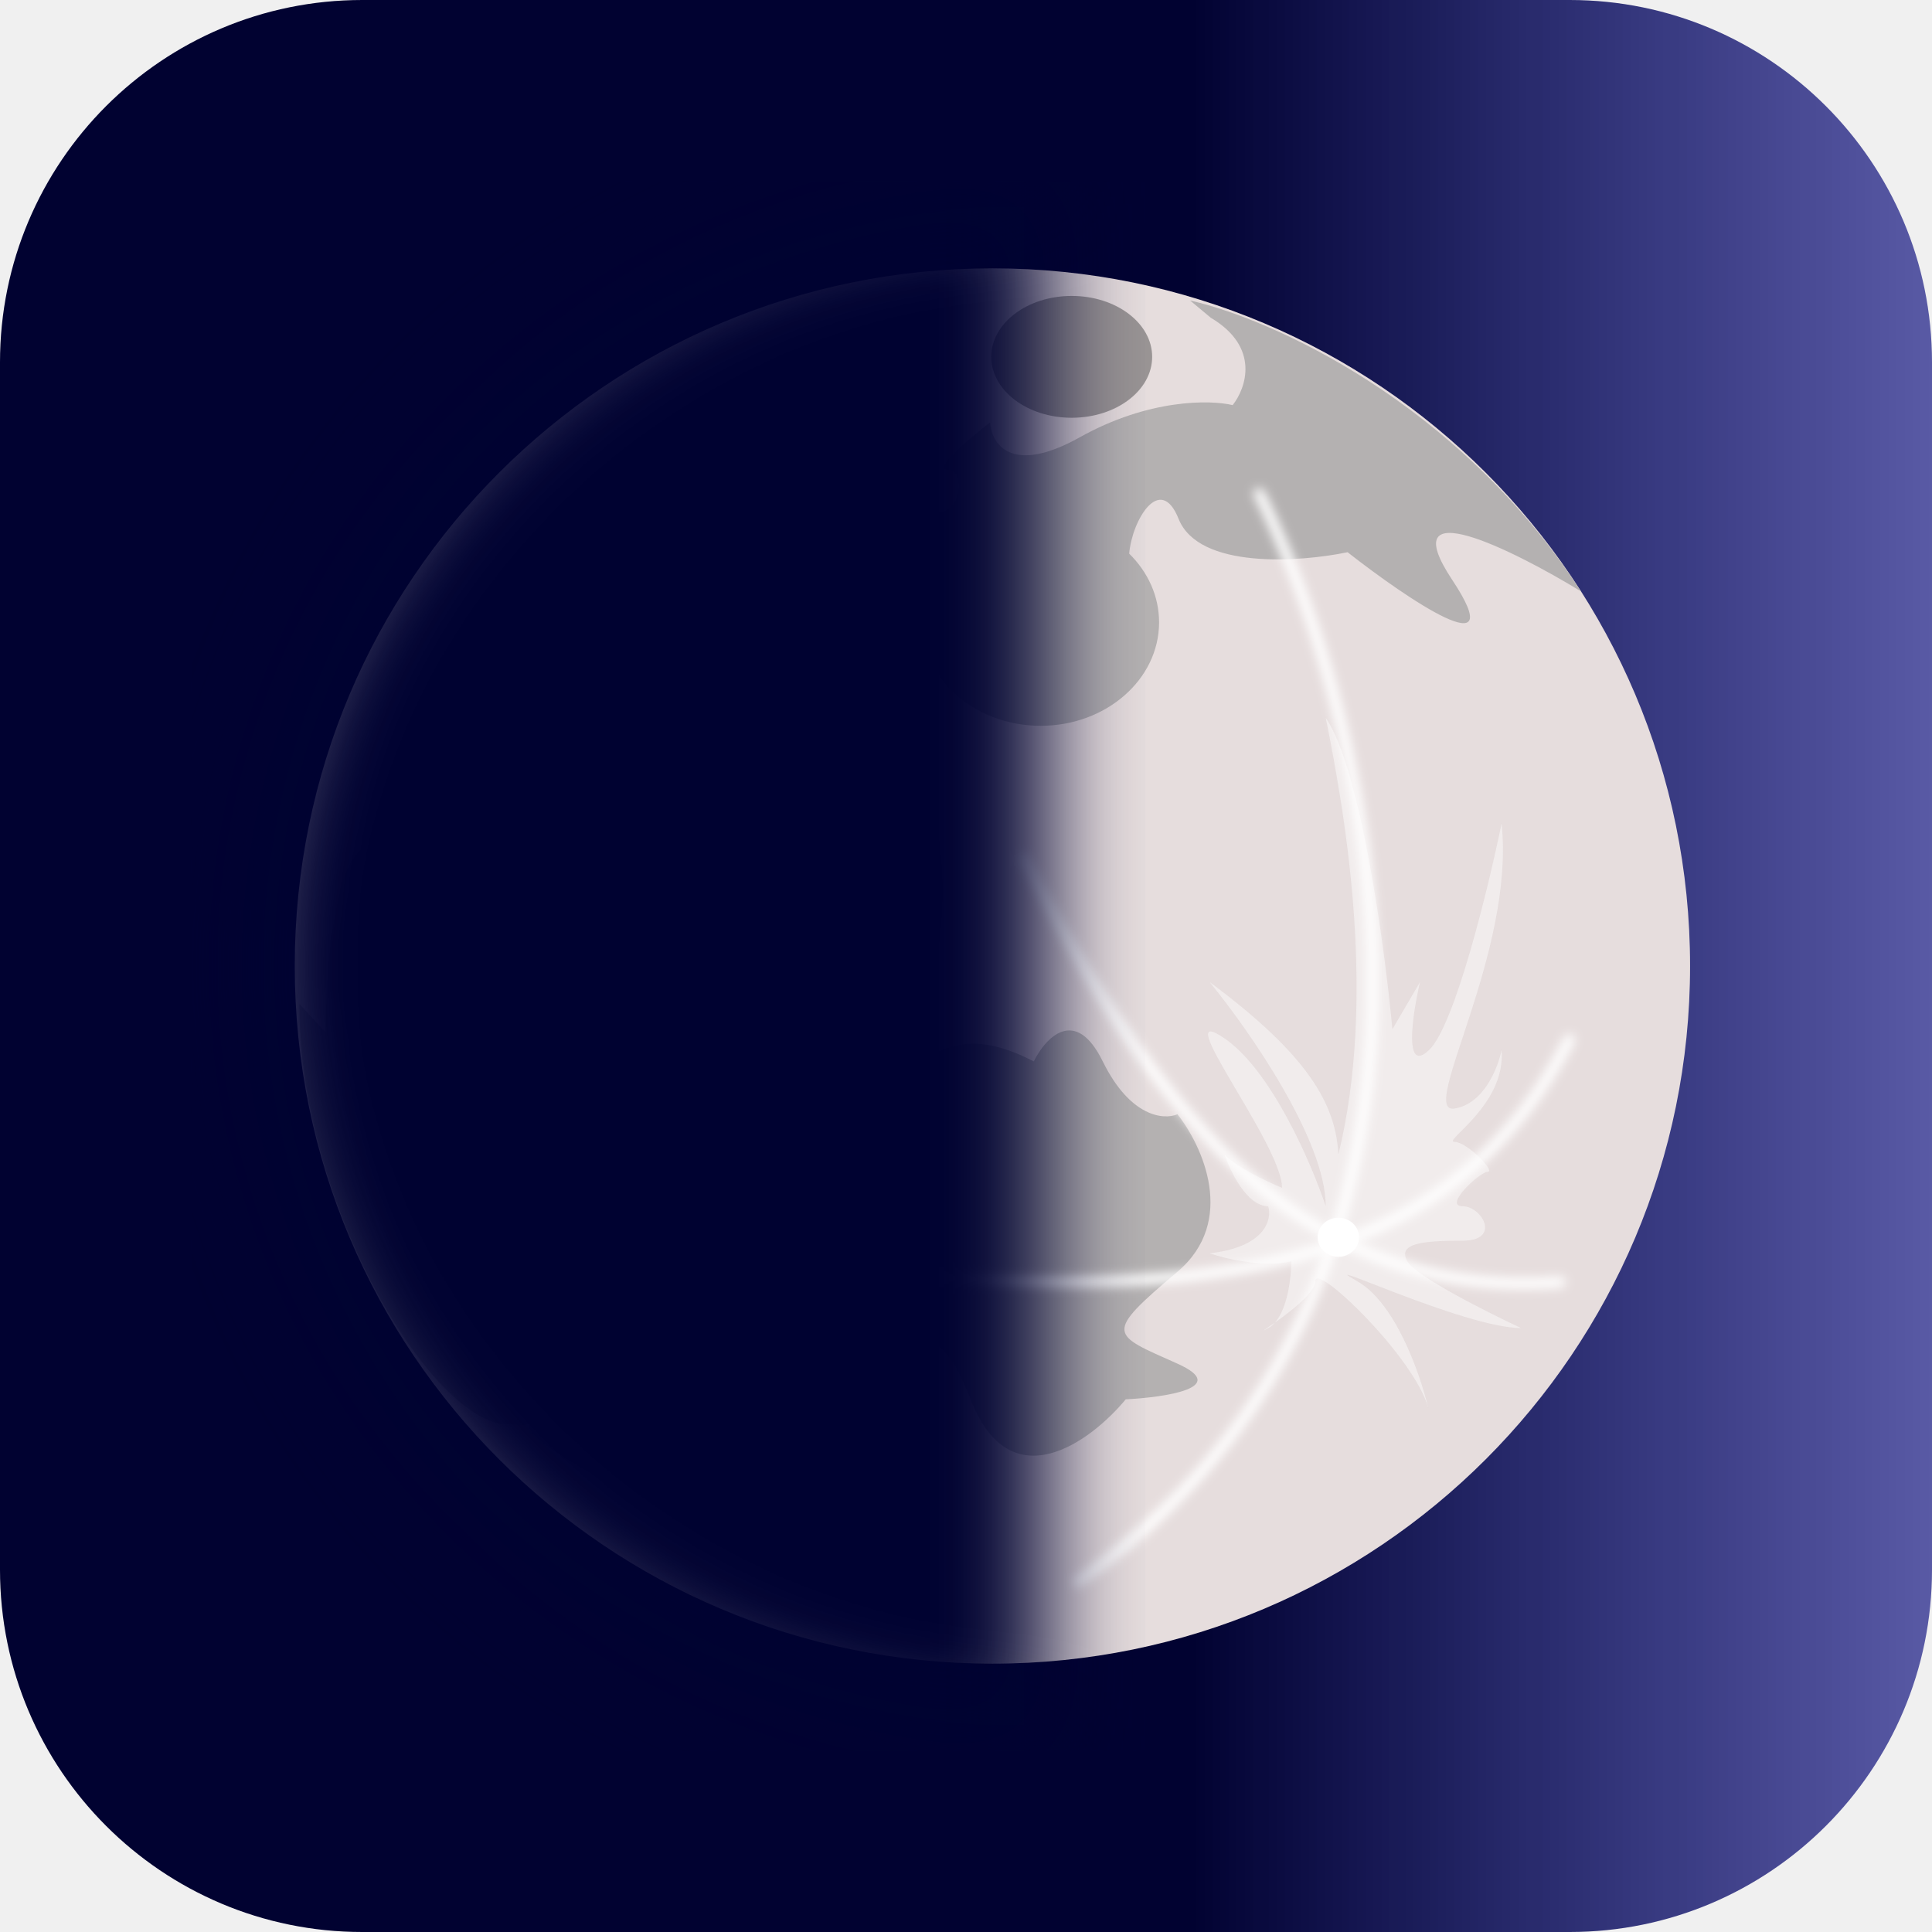
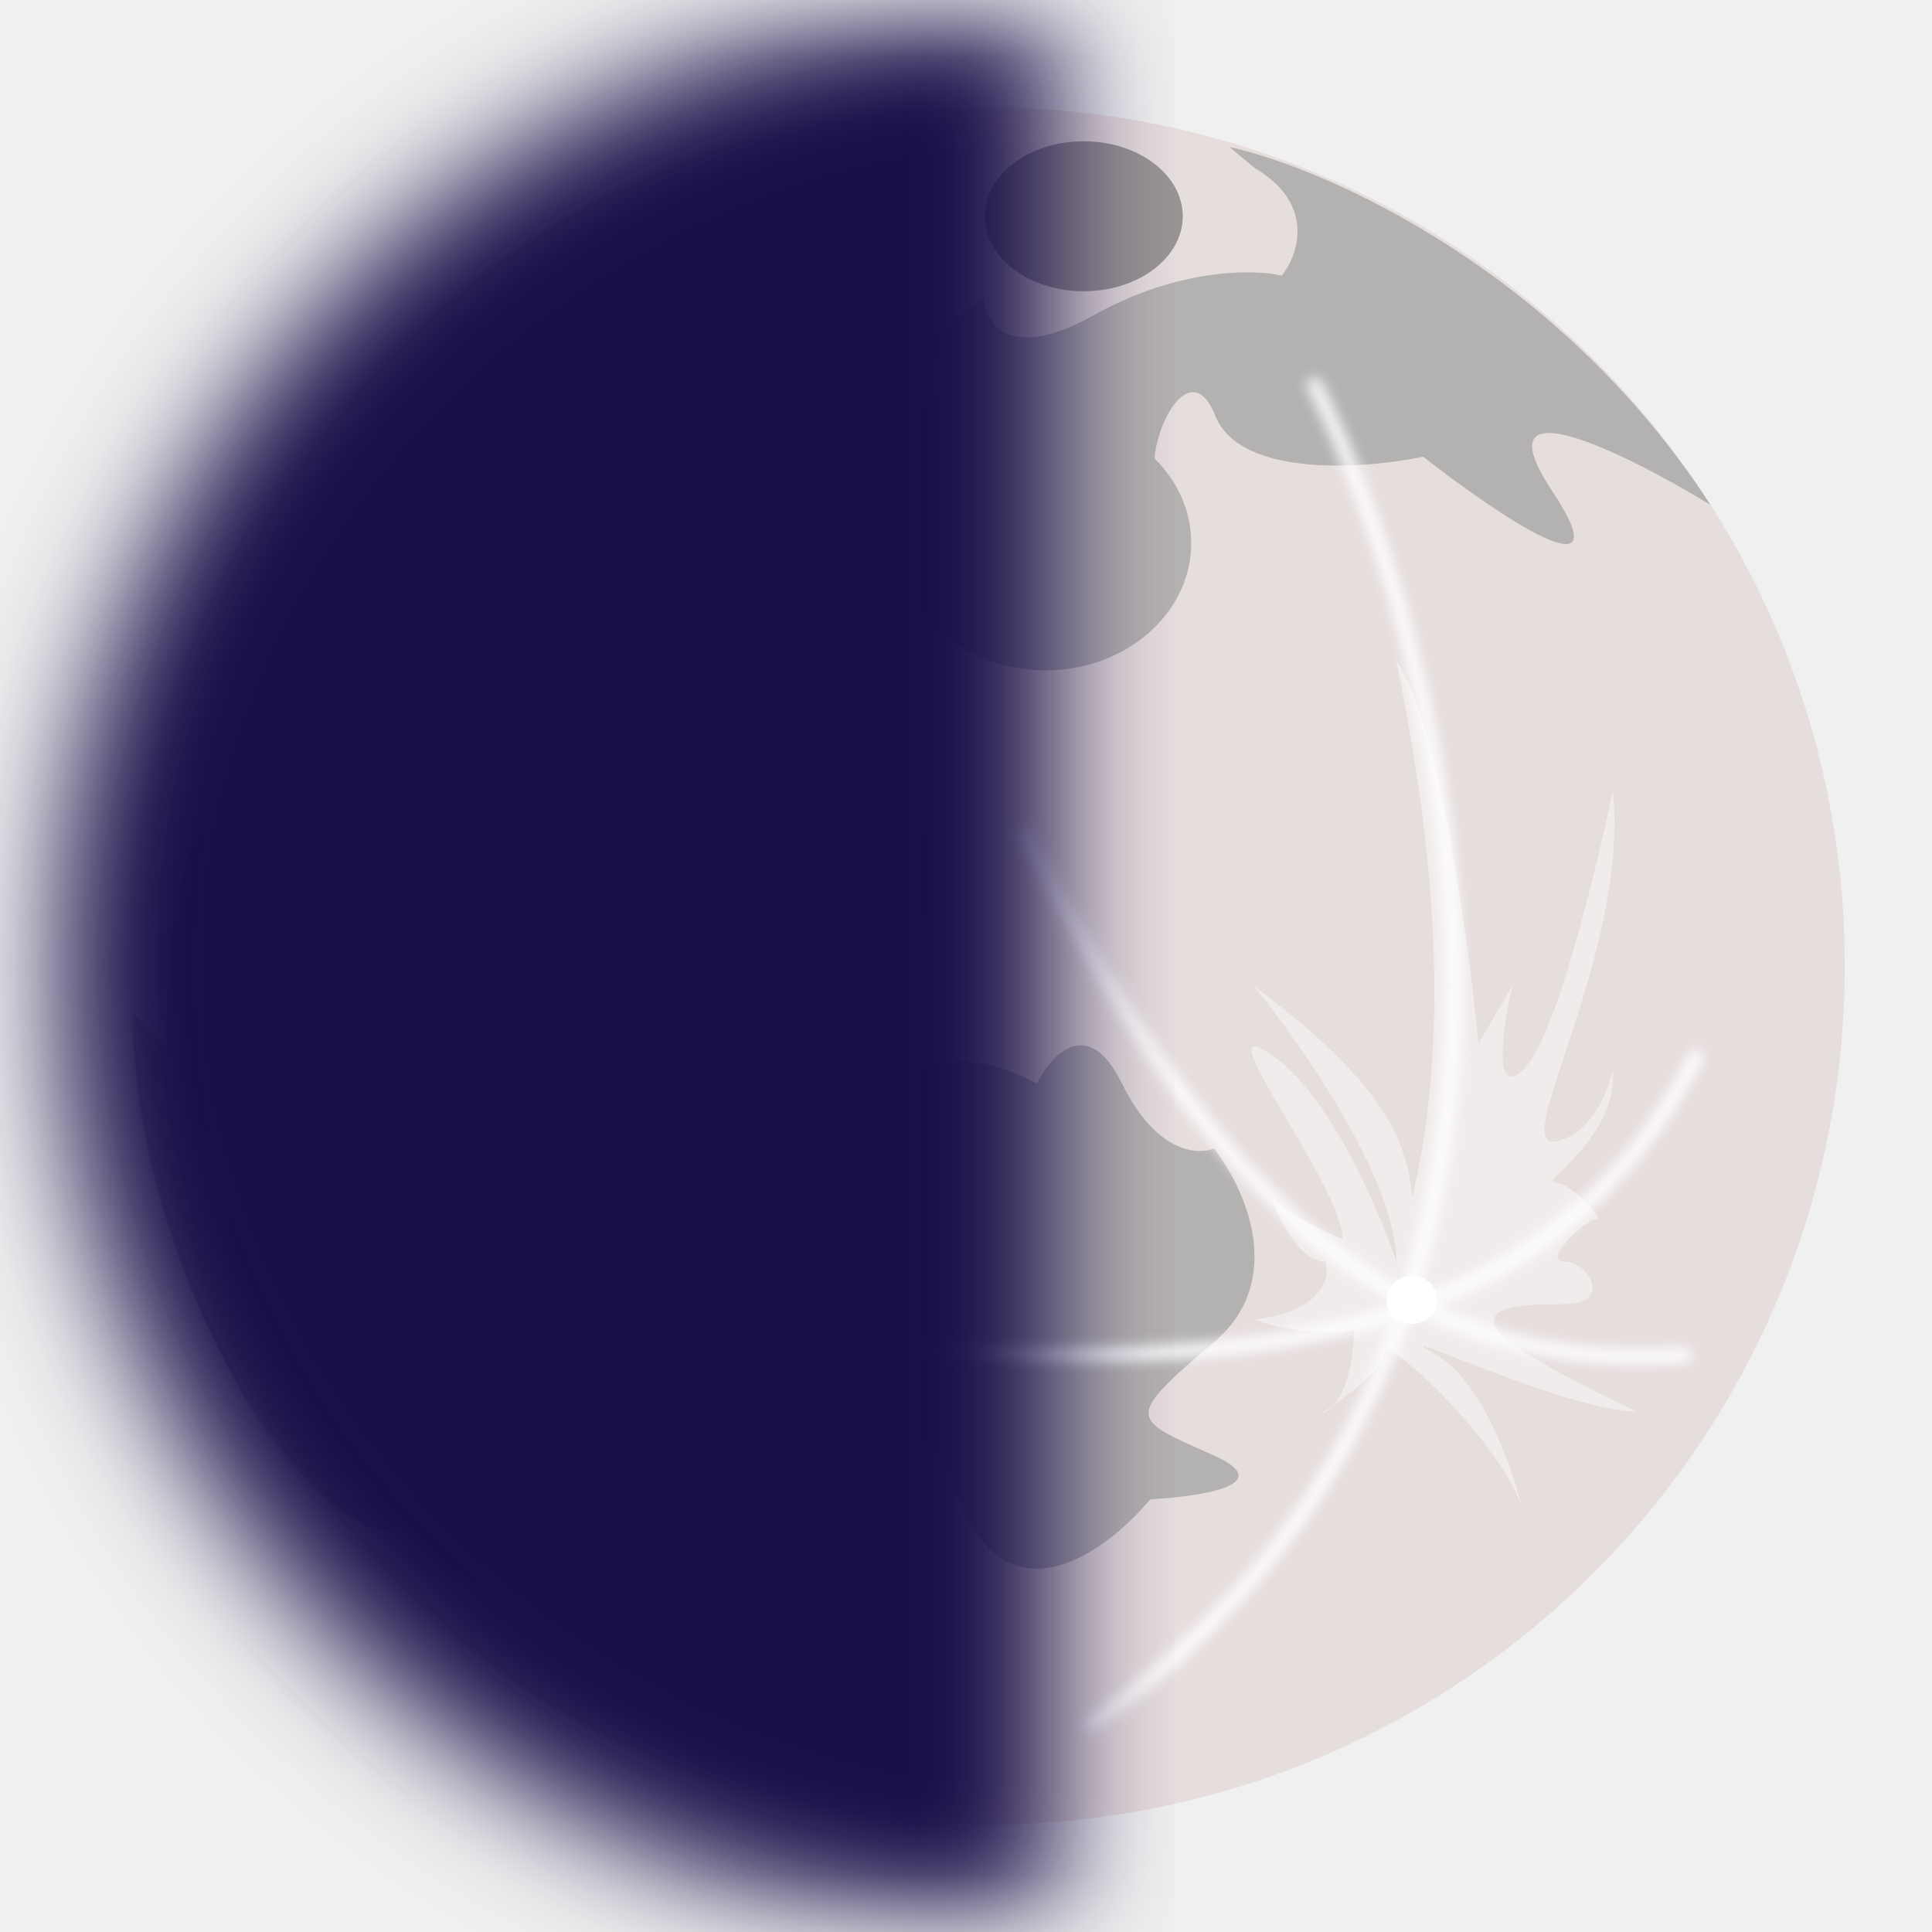
<svg xmlns="http://www.w3.org/2000/svg" width="64" height="64" viewBox="0 0 64 64" fill="none">
-   <g clip-path="url(#clip0_107_301)">
-     <rect width="64" height="64" rx="12" fill="url(#paint0_linear_107_301)" />
-     <g clip-path="url(#clip1_107_301)">
-       <circle cx="32.875" cy="32" r="23.111" fill="#E6DDDD" />
-       <path d="M44.336 38.245C45.584 33.127 44.615 27.228 43.917 23.776C45.074 25.482 45.871 31.366 46.125 34.094L47.039 32.533C46.785 33.625 46.491 35.602 47.343 34.78C48.196 33.957 49.298 29.437 49.742 27.279C50.199 31.582 46.963 36.912 48.181 36.722C49.156 36.569 49.628 35.364 49.742 34.78C49.895 36.607 47.762 37.826 48.181 37.826C48.6 37.826 49.552 38.816 49.285 38.816C49.019 38.816 47.8 39.958 48.448 39.958C49.095 39.958 49.742 41.1 48.448 41.1C47.153 41.1 46.277 41.176 46.62 41.785C46.894 42.273 49.247 43.461 50.389 43.994C48.524 43.994 43.308 41.519 44.945 42.433C46.203 43.135 47.024 45.441 47.311 46.634C47.324 46.681 47.335 46.728 47.343 46.773C47.334 46.729 47.323 46.682 47.311 46.634C46.85 44.954 43.574 41.803 43.574 42.433C43.574 42.82 42.741 43.454 42.236 43.81C42.17 43.886 42.096 43.948 42.013 43.994C41.708 44.162 41.898 44.048 42.236 43.81C42.661 43.325 42.775 42.301 42.775 41.785C41.861 41.999 40.592 41.697 40.071 41.519C41.929 41.306 42.14 40.389 42.013 39.958C41.312 39.958 40.757 38.816 40.566 38.245C40.962 38.671 42 39.158 42.47 39.349C42.47 37.902 38.624 33.066 40.566 34.399C42.12 35.465 43.447 38.549 43.917 39.958C43.917 37.765 41.353 34.094 40.071 32.533C43.361 34.97 44.247 36.595 44.336 38.245Z" fill="#FCFCFC" fill-opacity="0.5" />
-       <ellipse cx="35.502" cy="11.821" rx="2.665" ry="2.018" fill="#4C4C4C" fill-opacity="0.5" />
-       <ellipse cx="24.532" cy="30.923" rx="6.549" ry="9.595" transform="rotate(11.2529 24.532 30.9231)" fill="#9F9F9F" />
-       <path d="M18.559 21.834C21.566 21.834 24.004 24.902 24.004 28.687C24.004 31.264 22.875 33.508 21.205 34.678C20.68 36.353 20.739 38.954 24.423 38.815C29.487 38.625 26.898 38.054 27.278 37.483C27.659 36.911 28.268 35.046 29.677 35.16C31.086 35.274 31.581 33.789 34.246 35.16C34.627 34.386 35.617 33.302 36.53 35.16C37.444 37.018 38.561 37.102 39.005 36.911C39.83 37.952 40.985 40.452 39.005 42.128C36.53 44.222 36.797 44.184 39.005 45.173C40.772 45.965 38.599 46.29 37.292 46.354C36.124 47.763 33.462 49.735 32.152 46.354C30.842 42.973 29.956 44.945 29.677 46.354C29.144 48.638 26.738 52.522 21.377 49.781C17.647 47.873 17.432 47.311 17.542 47.174C17.431 47.19 17.212 47.204 16.808 47.191C14.295 47.115 9.917 39.919 9.916 33.256L10.792 34.208C10.78 32.457 11.005 28.786 12.011 28.116C13.267 27.279 10.412 33.447 13.267 35.845C15.552 37.764 14.219 33.65 13.267 31.353L13.58 31.463C13.281 30.614 13.115 29.675 13.115 28.687C13.115 24.902 15.552 21.834 18.559 21.834Z" fill="#B4B1B1" />
-       <path d="M39.424 9.955C42.038 10.539 48.288 13.283 52.369 19.588C50.123 18.217 46.125 16.222 48.105 19.207C50.085 22.192 46.62 19.842 44.64 18.293C43.054 18.623 39.713 18.864 39.043 17.189C38.433 15.664 37.499 17.23 37.406 18.34C38.022 18.945 38.396 19.742 38.396 20.616C38.396 22.508 36.64 24.043 34.474 24.043C32.822 24.043 31.408 23.15 30.831 21.886C30.03 23.169 28.449 24.043 26.631 24.043C24.002 24.043 21.872 22.219 21.872 19.969C21.872 17.719 24.002 15.895 26.631 15.895C28.058 15.895 29.338 16.432 30.21 17.284C30.364 17.076 30.619 16.907 31.009 16.961C31.847 17.075 31.999 15.552 31.39 15.552C30.903 15.552 32.126 14.511 32.799 13.991C32.837 14.689 33.484 15.765 35.769 14.486C38.053 13.207 40.096 13.242 40.833 13.42C41.277 12.861 41.754 11.501 40.109 10.526L39.424 9.955Z" fill="#B4B1B1" />
-       <g filter="url(#filter0_f_107_301)">
-         <path d="M41.709 16.351C45.592 24.207 49.826 42.417 35.693 52.407" stroke="white" stroke-width="0.361" stroke-linecap="round" />
-       </g>
-       <g filter="url(#filter1_f_107_301)">
-         <path d="M51.989 34.437C48.486 41.214 41.937 43.117 30.743 42.28" stroke="white" stroke-width="0.361" stroke-linecap="round" />
-       </g>
-       <g filter="url(#filter2_f_107_301)">
-         <path d="M51.684 42.472C44.075 43.02 39.034 38.426 33.909 28.439" stroke="white" stroke-width="0.361" stroke-linecap="round" />
-       </g>
-       <ellipse cx="44.335" cy="40.986" rx="0.685" ry="0.647" fill="white" />
-       <g filter="url(#filter3_f_107_301)">
-         <path d="M34.681 32C34.681 48.526 34.681 58 34.681 58C19.922 58 7.958 46.359 7.958 32C7.958 17.641 19.922 6 34.681 6C34.681 6 34.681 15.474 34.681 32Z" fill="#000231" />
-       </g>
+   <g clip-path="url(#clip0_89_3213)">
+     <circle cx="32.667" cy="32" r="28.444" fill="#E6DDDD" />
+     <path d="M46.772 39.685C48.309 33.387 47.115 26.127 46.256 21.878C47.681 23.977 48.662 31.219 48.974 34.577L50.099 32.656C49.786 33.999 49.424 36.433 50.474 35.421C51.523 34.409 52.879 28.845 53.426 26.189C53.988 31.485 50.005 38.045 51.505 37.811C52.704 37.623 53.285 36.139 53.426 35.421C53.613 37.67 50.989 39.17 51.505 39.17C52.02 39.17 53.192 40.388 52.864 40.388C52.536 40.388 51.036 41.794 51.833 41.794C52.629 41.794 53.426 43.2 51.833 43.2C50.239 43.2 49.162 43.293 49.583 44.043C49.921 44.643 52.817 46.105 54.223 46.761C51.926 46.761 45.507 43.715 47.522 44.84C49.071 45.704 50.08 48.542 50.434 50.01C50.45 50.069 50.463 50.126 50.474 50.182C50.462 50.127 50.448 50.07 50.434 50.01C49.867 47.943 45.835 44.065 45.835 44.84C45.835 45.317 44.809 46.097 44.188 46.535C44.106 46.628 44.015 46.705 43.913 46.761C43.537 46.968 43.772 46.828 44.188 46.535C44.71 45.938 44.85 44.678 44.85 44.043C43.726 44.306 42.164 43.934 41.523 43.715C43.81 43.453 44.069 42.325 43.913 41.794C43.051 41.794 42.367 40.388 42.133 39.685C42.62 40.21 43.898 40.81 44.476 41.044C44.476 39.263 39.743 33.312 42.133 34.952C44.044 36.264 45.678 40.06 46.256 41.794C46.256 39.095 43.101 34.577 41.523 32.656C45.572 35.655 46.662 37.654 46.772 39.685Z" fill="#FCFCFC" fill-opacity="0.5" />
+     <ellipse cx="35.9" cy="7.164" rx="3.28" ry="2.484" fill="#4C4C4C" fill-opacity="0.5" />
+     <ellipse cx="22.398" cy="30.675" rx="8.06" ry="11.809" transform="rotate(11.2529 22.3981 30.6747)" fill="#9F9F9F" />
+     <path d="M15.047 19.488C18.748 19.488 21.748 23.265 21.748 27.923C21.748 31.094 20.358 33.856 18.303 35.297C17.657 37.358 17.73 40.559 22.264 40.388C28.496 40.154 25.309 39.451 25.778 38.748C26.247 38.045 26.997 35.749 28.73 35.889C30.464 36.03 31.073 34.202 34.354 35.889C34.822 34.937 36.041 33.603 37.165 35.889C38.29 38.176 39.664 38.279 40.211 38.045C41.227 39.326 42.648 42.403 40.211 44.465C37.165 47.042 37.493 46.995 40.211 48.214C42.386 49.188 39.711 49.588 38.102 49.666C36.665 51.4 33.388 53.828 31.776 49.666C30.164 45.505 29.074 47.933 28.73 49.666C28.074 52.478 25.113 57.258 18.515 53.884C13.924 51.537 13.66 50.844 13.795 50.675C13.658 50.696 13.389 50.712 12.892 50.697C9.799 50.604 4.41 41.747 4.41 33.546L5.487 34.718C5.472 32.562 5.75 28.045 6.987 27.22C8.533 26.189 5.019 33.781 8.533 36.733C11.345 39.095 9.705 34.031 8.533 31.203L8.918 31.339C8.55 30.295 8.346 29.139 8.346 27.923C8.346 23.265 11.346 19.488 15.047 19.488Z" fill="#B4B1B1" />
+     <path d="M40.727 4.868C43.944 5.586 51.636 8.963 56.659 16.723C53.895 15.036 48.974 12.581 51.411 16.255C53.848 19.929 49.583 17.036 47.147 15.13C45.194 15.536 41.083 15.833 40.258 13.771C39.507 11.893 38.358 13.821 38.243 15.188C39.001 15.932 39.461 16.913 39.461 17.989C39.461 20.318 37.3 22.206 34.635 22.206C32.601 22.206 30.861 21.107 30.151 19.552C29.165 21.131 27.22 22.206 24.982 22.206C21.746 22.206 19.124 19.961 19.124 17.192C19.124 14.423 21.746 12.178 24.982 12.178C26.738 12.178 28.313 12.84 29.387 13.887C29.577 13.632 29.89 13.425 30.37 13.49C31.401 13.631 31.589 11.756 30.839 11.756C30.239 11.756 31.745 10.475 32.573 9.835C32.62 10.694 33.416 12.019 36.228 10.444C39.04 8.87 41.555 8.913 42.461 9.132C43.007 8.445 43.595 6.77 41.57 5.571L40.727 4.868Z" fill="#B4B1B1" />
+     <g filter="url(#filter0_f_89_3213)">
+       <path d="M43.538 12.74C48.318 22.409 53.529 44.821 36.134 57.117" stroke-width="0.444" stroke-linecap="round" stroke="white" />
+     </g>
+     <g filter="url(#filter1_f_89_3213)">
+       <path d="M56.191 34.999C51.88 43.34 43.819 45.683 30.043 44.652" stroke-width="0.444" stroke-linecap="round" stroke="white" />
+     </g>
+     <g filter="url(#filter2_f_89_3213)">
+       <path d="M55.816 44.889C46.451 45.562 40.247 39.909 33.939 27.617" stroke-width="0.444" stroke-linecap="round" stroke="white" />
+     </g>
+     <ellipse cx="46.772" cy="43.059" rx="0.843" ry="0.797" fill="white" />
+     <g filter="url(#filter3_f_89_3213)">
+       <path d="M34.889 32C34.889 52.34 34.889 64 34.889 64C16.725 64 2 49.673 2 32C2 14.327 16.725 -2.57458e-06 34.889 -5.75048e-06C34.889 -5.75048e-06 34.889 11.66 34.889 32Z" fill="#180E48" />
    </g>
  </g>
  <defs>
-     <filter id="filter0_f_107_301" x="35.151" y="15.809" width="10.864" height="37.14" filterUnits="userSpaceOnUse" color-interpolation-filters="sRGB">
+     <filter id="filter0_f_89_3213" x="35.468" y="12.073" width="13.372" height="45.711" filterUnits="userSpaceOnUse" color-interpolation-filters="sRGB">
      <feFlood flood-opacity="0" result="BackgroundImageFix" />
      <feBlend mode="normal" in="SourceGraphic" in2="BackgroundImageFix" result="shape" />
-       <feGaussianBlur stdDeviation="0.181" result="effect1_foregroundBlur_107_301" />
+       <feGaussianBlur stdDeviation="0.222" result="effect1_foregroundBlur_89_3213" />
    </filter>
-     <filter id="filter1_f_107_301" x="30.201" y="33.895" width="22.329" height="9.112" filterUnits="userSpaceOnUse" color-interpolation-filters="sRGB">
+     <filter id="filter1_f_89_3213" x="29.376" y="34.332" width="27.482" height="11.214" filterUnits="userSpaceOnUse" color-interpolation-filters="sRGB">
      <feFlood flood-opacity="0" result="BackgroundImageFix" />
      <feBlend mode="normal" in="SourceGraphic" in2="BackgroundImageFix" result="shape" />
-       <feGaussianBlur stdDeviation="0.181" result="effect1_foregroundBlur_107_301" />
+       <feGaussianBlur stdDeviation="0.222" result="effect1_foregroundBlur_89_3213" />
    </filter>
-     <filter id="filter2_f_107_301" x="33.367" y="27.897" width="18.859" height="15.16" filterUnits="userSpaceOnUse" color-interpolation-filters="sRGB">
+     <filter id="filter2_f_89_3213" x="33.272" y="26.951" width="23.211" height="18.659" filterUnits="userSpaceOnUse" color-interpolation-filters="sRGB">
      <feFlood flood-opacity="0" result="BackgroundImageFix" />
      <feBlend mode="normal" in="SourceGraphic" in2="BackgroundImageFix" result="shape" />
-       <feGaussianBlur stdDeviation="0.181" result="effect1_foregroundBlur_107_301" />
+       <feGaussianBlur stdDeviation="0.222" result="effect1_foregroundBlur_89_3213" />
    </filter>
-     <filter id="filter3_f_107_301" x="4.708" y="2.75" width="33.222" height="58.5" filterUnits="userSpaceOnUse" color-interpolation-filters="sRGB">
+     <filter id="filter3_f_89_3213" x="-2" y="-4" width="40.889" height="72" filterUnits="userSpaceOnUse" color-interpolation-filters="sRGB">
      <feFlood flood-opacity="0" result="BackgroundImageFix" />
      <feBlend mode="normal" in="SourceGraphic" in2="BackgroundImageFix" result="shape" />
-       <feGaussianBlur stdDeviation="1.625" result="effect1_foregroundBlur_107_301" />
+       <feGaussianBlur stdDeviation="2" result="effect1_foregroundBlur_89_3213" />
    </filter>
-     <linearGradient id="paint0_linear_107_301" x1="73.5" y1="32" x2="39.5" y2="32" gradientUnits="userSpaceOnUse">
-       <stop stop-color="#030697" stop-opacity="0.5" />
-       <stop offset="1" stop-color="#010231" />
-     </linearGradient>
-     <clipPath id="clip0_107_301">
+     <clipPath id="clip0_89_3213">
      <rect width="64" height="64" fill="white" />
-     </clipPath>
-     <clipPath id="clip1_107_301">
-       <rect width="52" height="52" fill="white" transform="translate(6.3335 6)" />
    </clipPath>
  </defs>
</svg>
